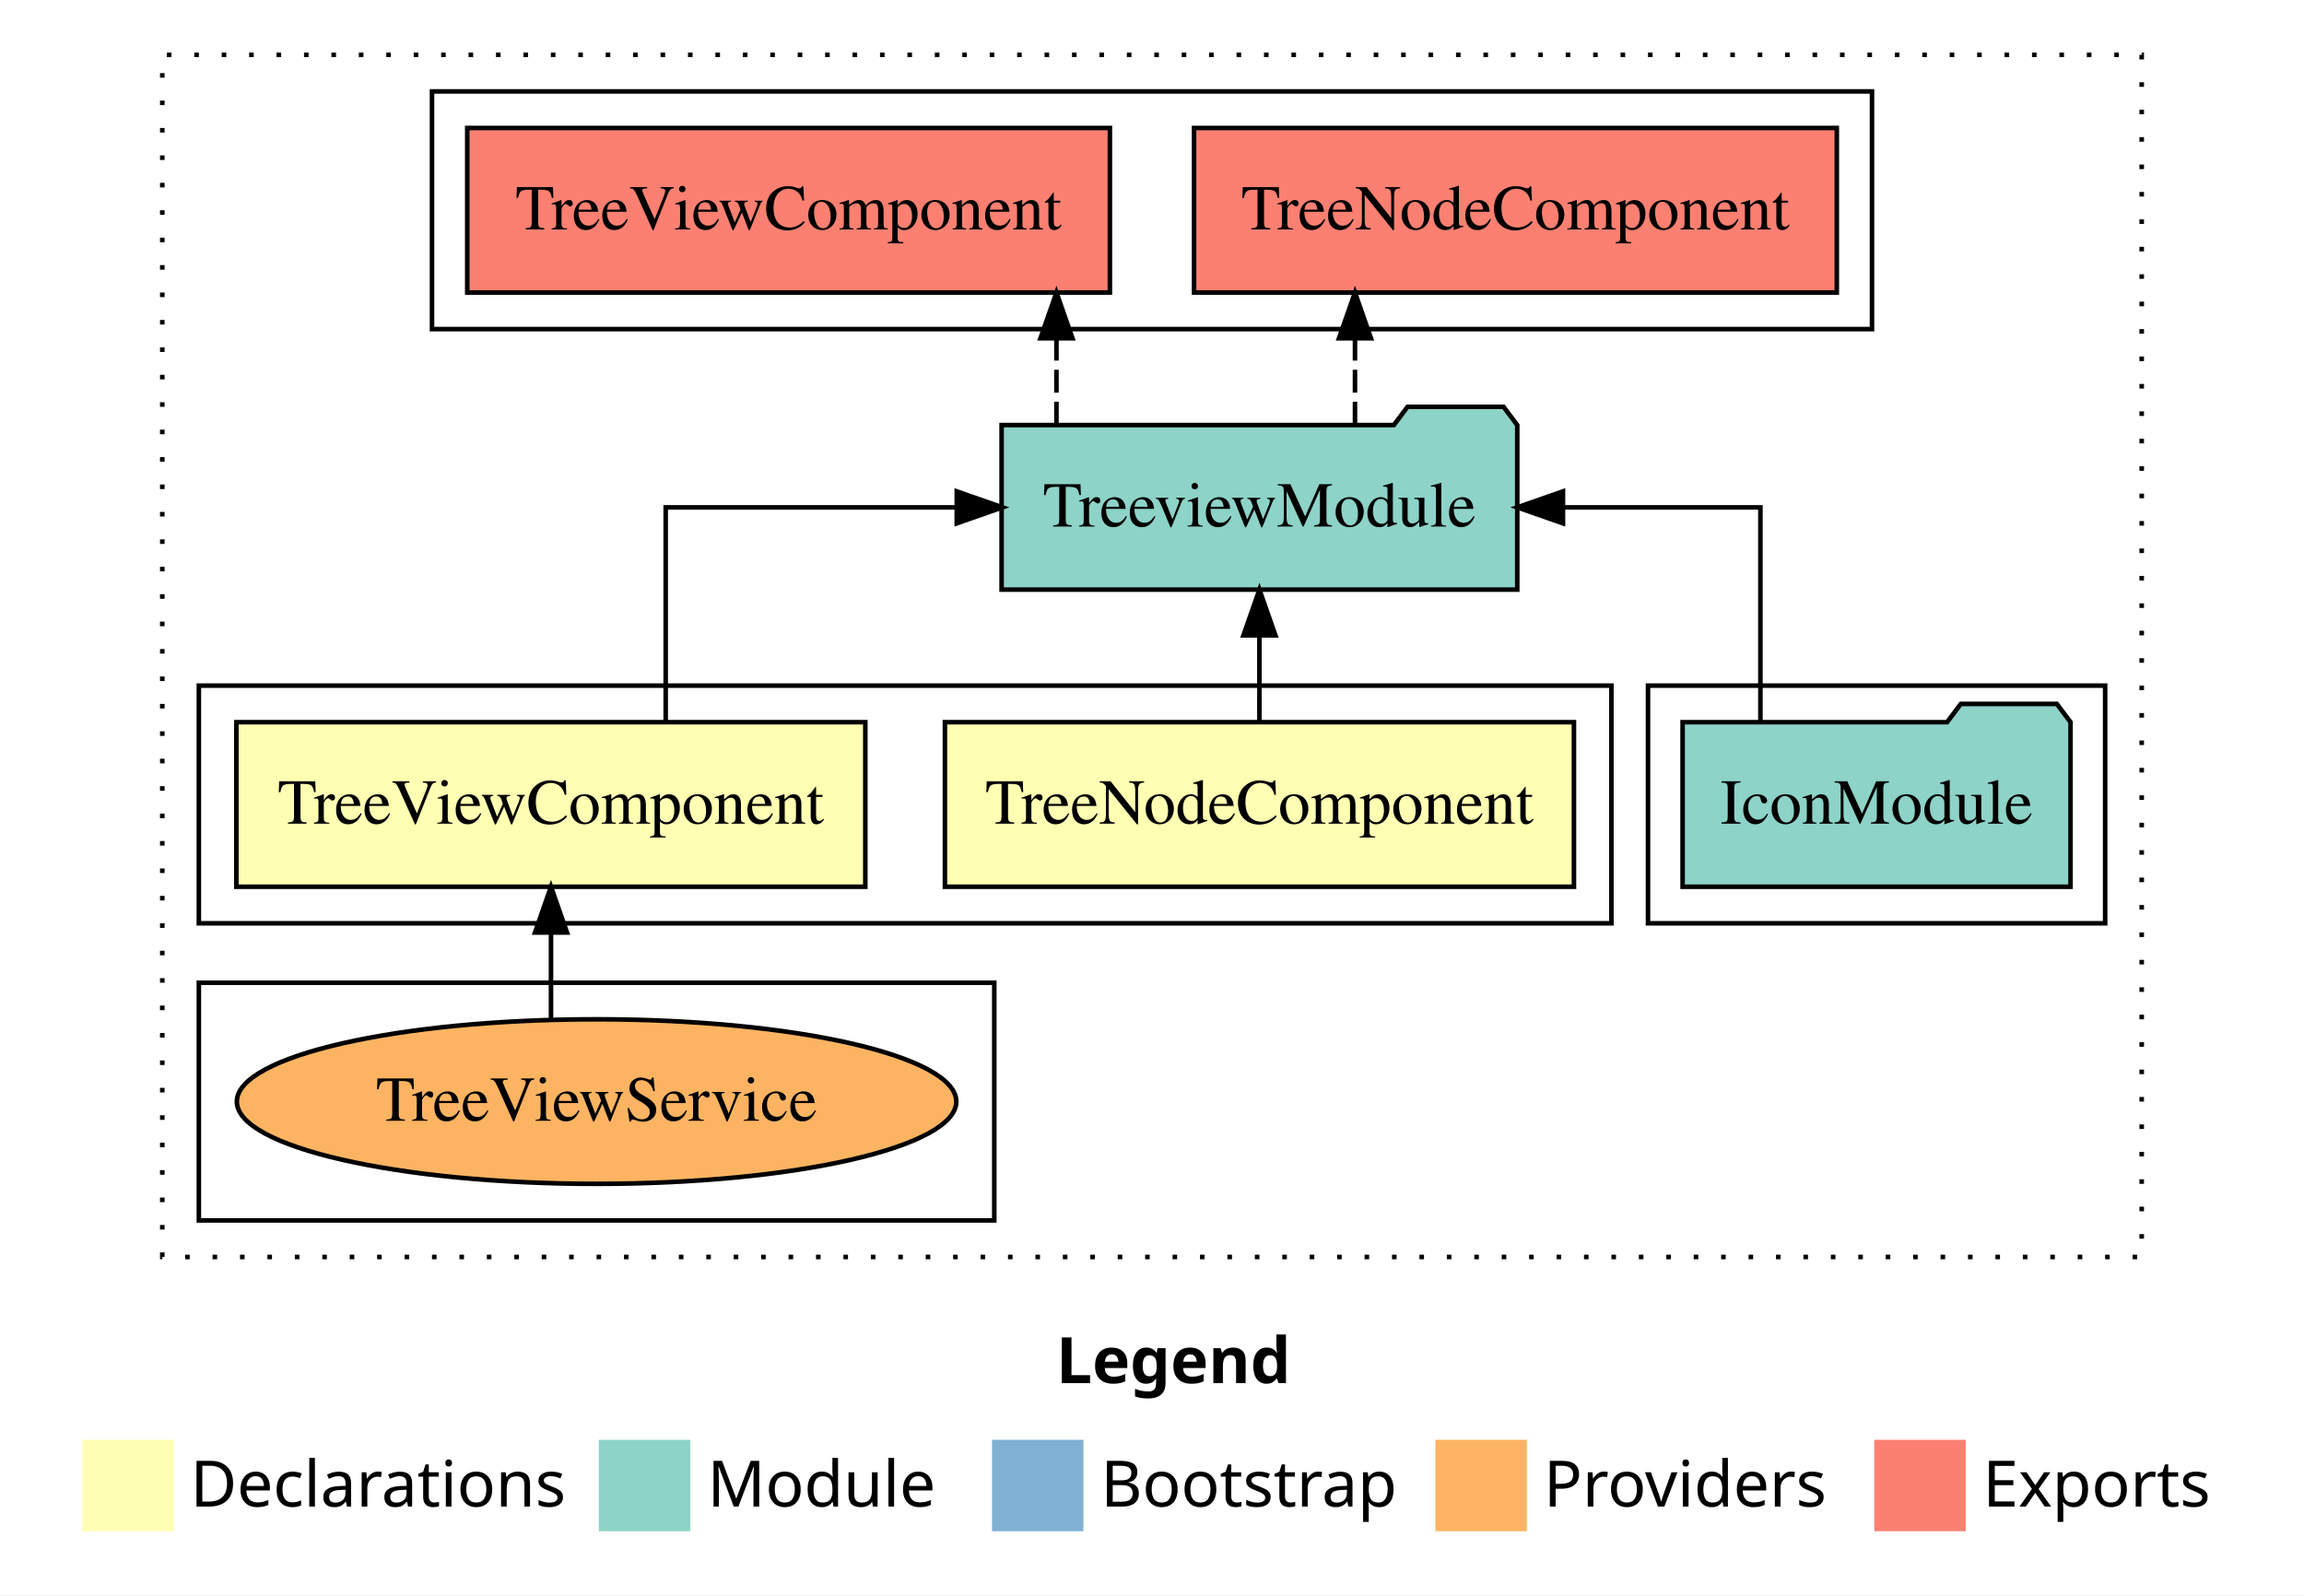
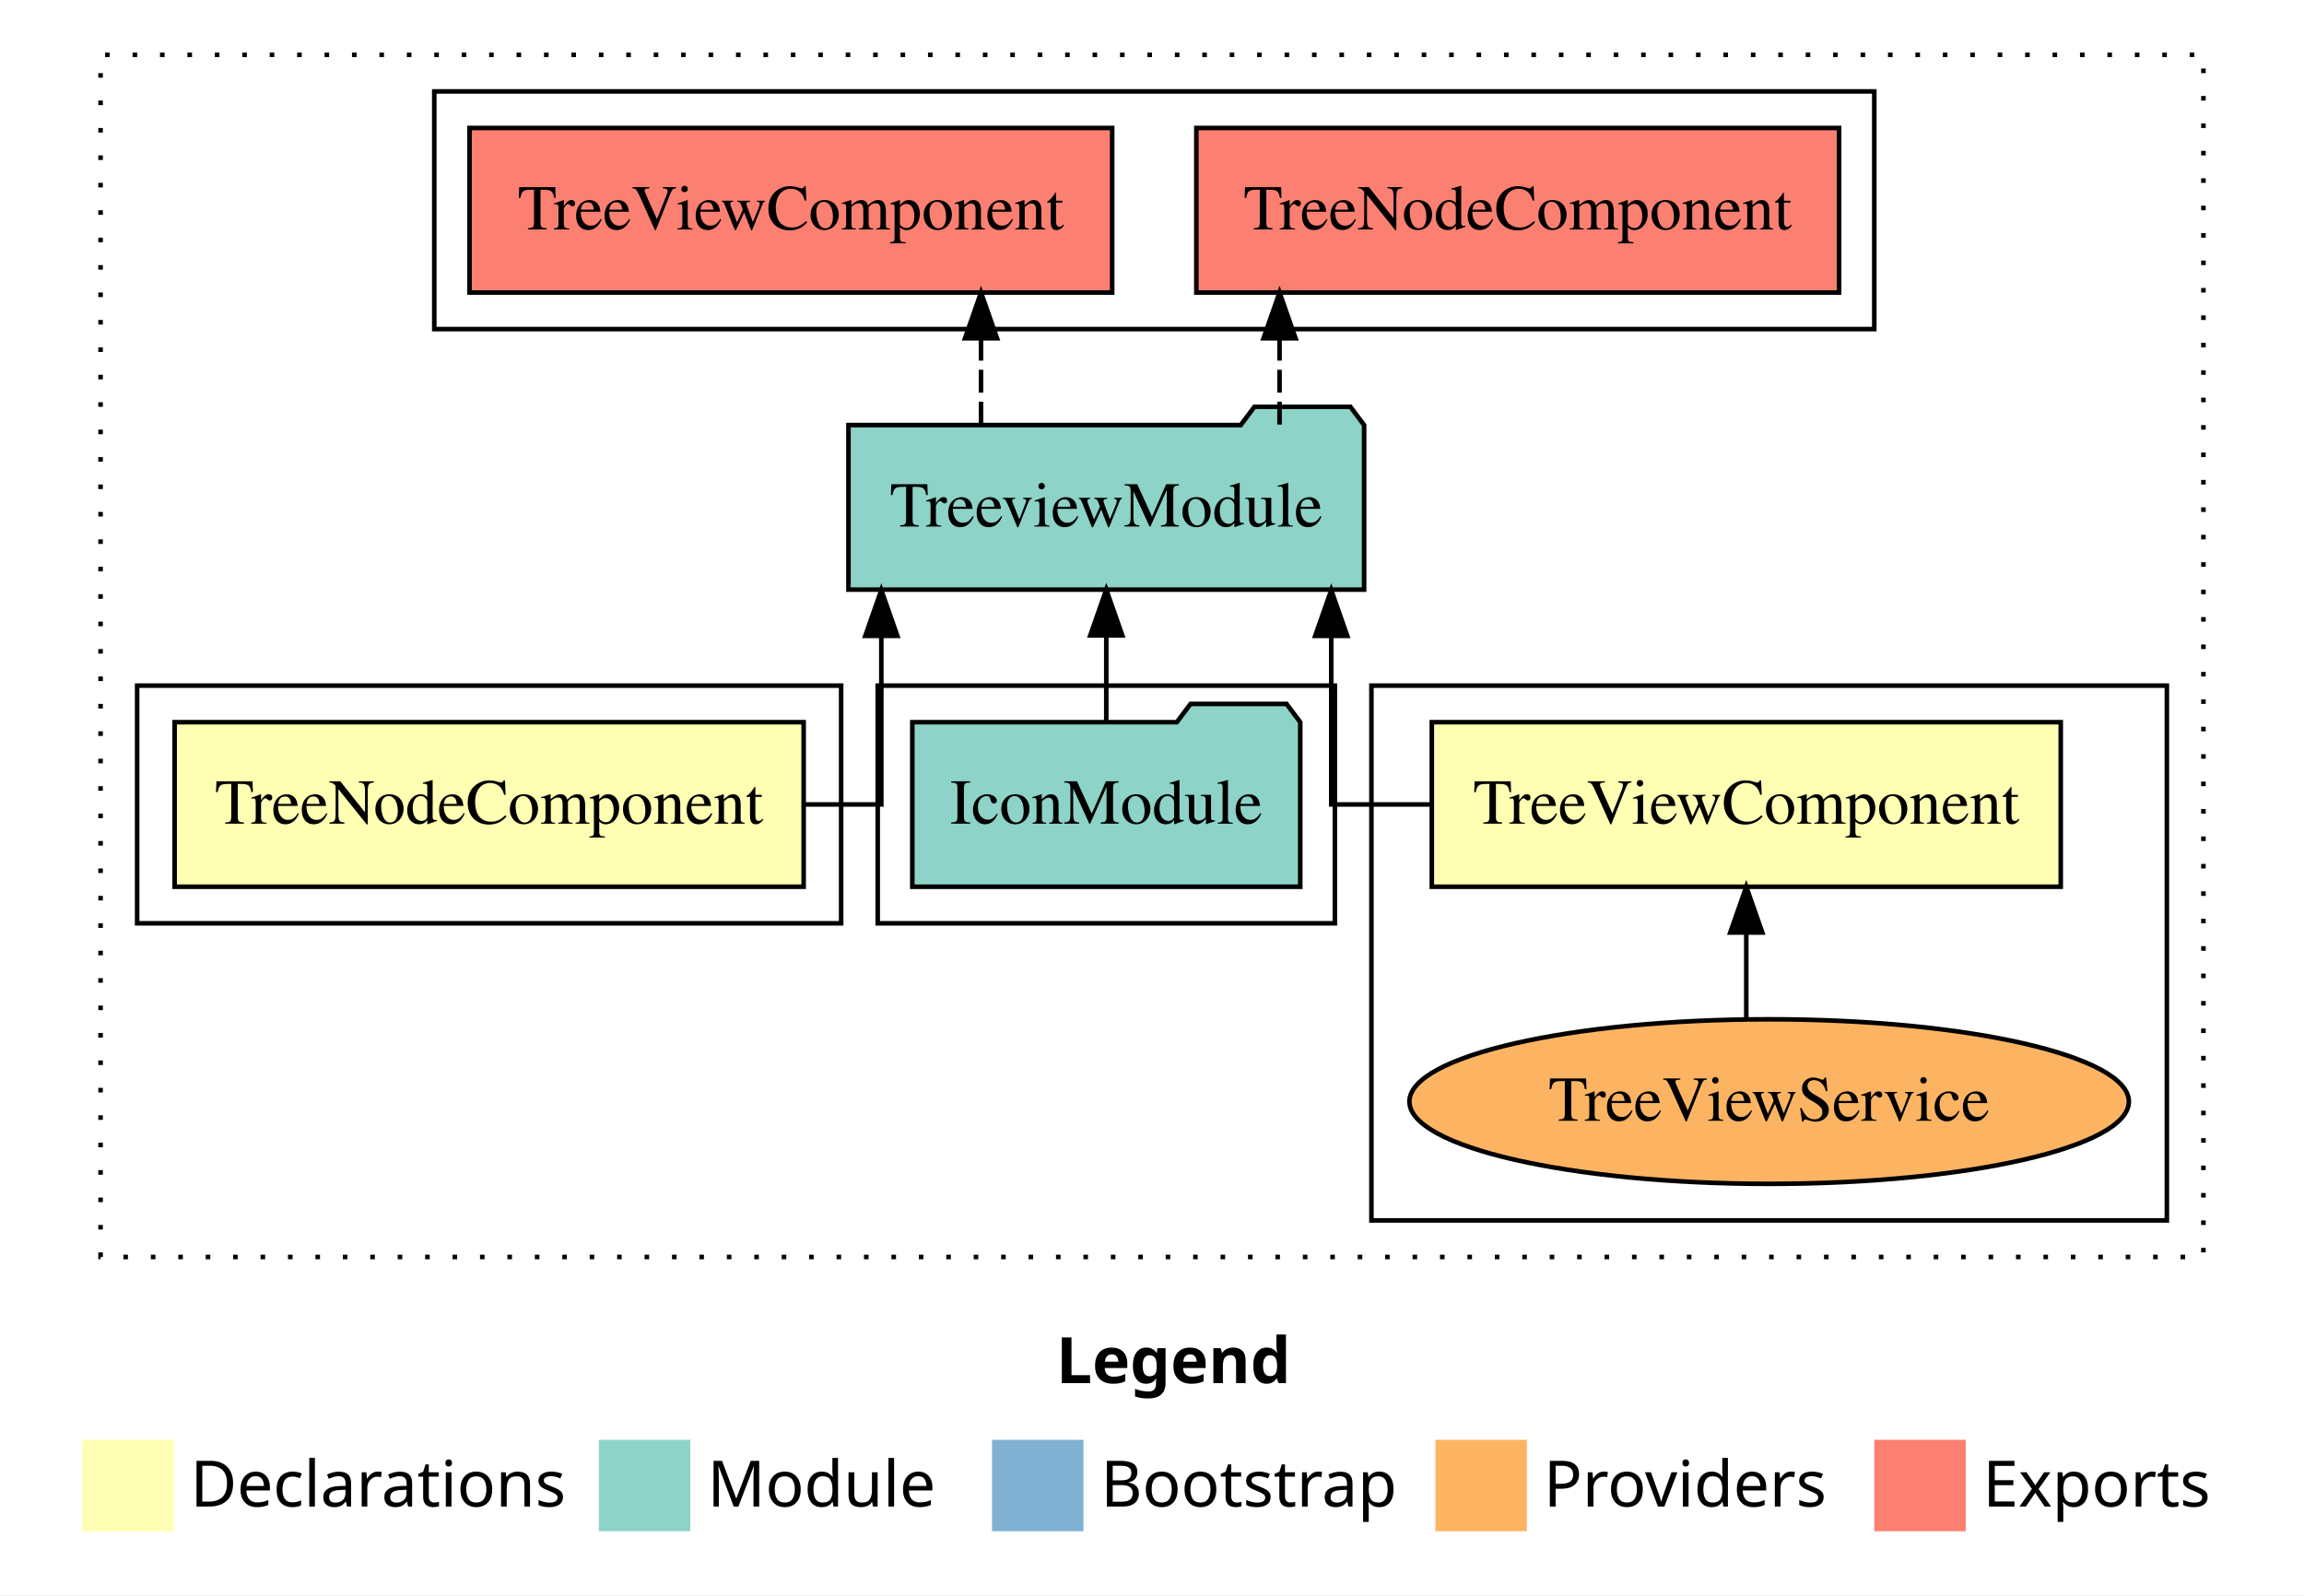
<svg xmlns="http://www.w3.org/2000/svg" width="504pt" height="349pt" viewBox="0.00 0.00 504.00 349.00">
  <g id="graph0" class="graph" transform="scale(1 1) rotate(0) translate(4 345)">
    <polygon fill="white" stroke="transparent" points="-4,4 -4,-345 500,-345 500,4 -4,4" />
    <text text-anchor="start" x="227.01" y="-42.4" font-family="Times-12" font-weight="bold" font-size="14.00">Legend</text>
    <polygon fill="#ffffb3" stroke="transparent" points="14,-10 14,-30 34,-30 34,-10 14,-10" />
    <text text-anchor="start" x="37.63" y="-15.4" font-family="Times-12" font-size="14.00">  Declarations</text>
    <polygon fill="#8dd3c7" stroke="transparent" points="127,-10 127,-30 147,-30 147,-10 127,-10" />
    <text text-anchor="start" x="150.73" y="-15.4" font-family="Times-12" font-size="14.00">  Module</text>
    <polygon fill="#80b1d3" stroke="transparent" points="213,-10 213,-30 233,-30 233,-10 213,-10" />
    <text text-anchor="start" x="236.78" y="-15.4" font-family="Times-12" font-size="14.00">  Bootstrap</text>
    <polygon fill="#fdb462" stroke="transparent" points="310,-10 310,-30 330,-30 330,-10 310,-10" />
    <text text-anchor="start" x="333.67" y="-15.4" font-family="Times-12" font-size="14.00">  Providers</text>
    <polygon fill="#fb8072" stroke="transparent" points="406,-10 406,-30 426,-30 426,-10 406,-10" />
    <text text-anchor="start" x="429.73" y="-15.4" font-family="Times-12" font-size="14.00">  Exports</text>
    <g id="clust1" class="cluster">
-       <polygon fill="none" stroke="black" stroke-dasharray="1,5" points="31.5,-70 31.5,-333 464.5,-333 464.5,-70 31.5,-70" />
+       <polygon fill="none" stroke="black" stroke-dasharray="1,5" points="18,-70 18,-333 478,-333 478,-70 18,-70" />
+     </g>
+     <g id="clust4" class="cluster">
+       <polygon fill="none" stroke="black" points="296,-78 296,-195 470,-195 470,-78 296,-78" />
    </g>
    <g id="clust5" class="cluster">
-       <polygon fill="none" stroke="black" points="356.5,-143 356.5,-195 456.5,-195 456.5,-143 356.5,-143" />
+       <polygon fill="none" stroke="black" points="188,-143 188,-195 288,-195 288,-143 188,-143" />
    </g>
    <g id="clust2" class="cluster">
-       <polygon fill="none" stroke="black" points="39.5,-143 39.5,-195 348.5,-195 348.5,-143 39.5,-143" />
+       <polygon fill="none" stroke="black" points="26,-143 26,-195 180,-195 180,-143 26,-143" />
    </g>
    <g id="clust6" class="cluster">
-       <polygon fill="none" stroke="black" points="90.5,-273 90.5,-325 405.5,-325 405.5,-273 90.5,-273" />
-     </g>
-     <g id="clust4" class="cluster">
-       <polygon fill="none" stroke="black" points="39.5,-78 39.5,-130 213.5,-130 213.5,-78 39.5,-78" />
+       <polygon fill="none" stroke="black" points="91,-273 91,-325 406,-325 406,-273 91,-273" />
    </g>
    <g id="node1" class="node">
-       <polygon fill="#ffffb3" stroke="black" points="340.3,-187 202.7,-187 202.7,-151 340.3,-151 340.3,-187" />
-       <text text-anchor="middle" x="271.5" y="-164.8" font-family="Times,serif" font-size="14.00">TreeNodeComponent</text>
+       <polygon fill="#ffffb3" stroke="black" points="171.8,-187 34.2,-187 34.2,-151 171.8,-151 171.8,-187" />
+       <text text-anchor="middle" x="103" y="-164.8" font-family="Times,serif" font-size="14.00">TreeNodeComponent</text>
    </g>
    <g id="node3" class="node">
-       <polygon fill="#8dd3c7" stroke="black" points="327.9,-252 324.9,-256 303.9,-256 300.9,-252 215.1,-252 215.1,-216 327.9,-216 327.9,-252" />
-       <text text-anchor="middle" x="271.5" y="-229.8" font-family="Times,serif" font-size="14.00">TreeviewModule</text>
+       <polygon fill="#8dd3c7" stroke="black" points="294.4,-252 291.4,-256 270.4,-256 267.4,-252 181.6,-252 181.6,-216 294.4,-216 294.4,-252" />
+       <text text-anchor="middle" x="238" y="-229.8" font-family="Times,serif" font-size="14.00">TreeviewModule</text>
    </g>
    <g id="edge1" class="edge">
-       <path fill="none" stroke="black" d="M271.5,-187.11C271.5,-187.11 271.5,-205.99 271.5,-205.99" />
-       <polygon fill="black" stroke="black" points="268,-205.99 271.5,-215.99 275,-205.99 268,-205.99" />
+       <path fill="none" stroke="black" d="M171.84,-169C181.82,-169 188.79,-169 188.79,-169 188.79,-169 188.79,-205.89 188.79,-205.89" />
+       <polygon fill="black" stroke="black" points="185.29,-205.89 188.79,-215.89 192.29,-205.89 185.29,-205.89" />
    </g>
    <g id="node2" class="node">
-       <polygon fill="#ffffb3" stroke="black" points="185.29,-187 47.71,-187 47.71,-151 185.29,-151 185.29,-187" />
-       <text text-anchor="middle" x="116.5" y="-164.8" font-family="Times,serif" font-size="14.00">TreeViewComponent</text>
+       <polygon fill="#ffffb3" stroke="black" points="446.79,-187 309.21,-187 309.21,-151 446.79,-151 446.79,-187" />
+       <text text-anchor="middle" x="378" y="-164.8" font-family="Times,serif" font-size="14.00">TreeViewComponent</text>
    </g>
    <g id="edge2" class="edge">
-       <path fill="none" stroke="black" d="M141.62,-187.11C141.62,-206.34 141.62,-234 141.62,-234 141.62,-234 205.29,-234 205.29,-234" />
-       <polygon fill="black" stroke="black" points="205.29,-237.5 215.29,-234 205.29,-230.5 205.29,-237.5" />
+       <path fill="none" stroke="black" d="M309.19,-169C296.52,-169 287.21,-169 287.21,-169 287.21,-169 287.21,-205.89 287.21,-205.89" />
+       <polygon fill="black" stroke="black" points="283.71,-205.89 287.21,-215.89 290.71,-205.89 283.71,-205.89" />
    </g>
    <g id="node6" class="node">
-       <polygon fill="#fb8072" stroke="black" points="397.8,-317 257.2,-317 257.2,-281 397.8,-281 397.8,-317" />
-       <text text-anchor="middle" x="327.5" y="-294.8" font-family="Times,serif" font-size="14.00">TreeNodeComponent </text>
+       <polygon fill="#fb8072" stroke="black" points="398.3,-317 257.7,-317 257.7,-281 398.3,-281 398.3,-317" />
+       <text text-anchor="middle" x="328" y="-294.8" font-family="Times,serif" font-size="14.00">TreeNodeComponent </text>
    </g>
    <g id="edge5" class="edge">
-       <path fill="none" stroke="black" stroke-dasharray="5,2" d="M292.4,-252.11C292.4,-252.11 292.4,-270.99 292.4,-270.99" />
-       <polygon fill="black" stroke="black" points="288.9,-270.99 292.4,-280.99 295.9,-270.99 288.9,-270.99" />
+       <path fill="none" stroke="black" stroke-dasharray="5,2" d="M275.9,-252.11C275.9,-252.11 275.9,-270.99 275.9,-270.99" />
+       <polygon fill="black" stroke="black" points="272.4,-270.99 275.9,-280.99 279.4,-270.99 272.4,-270.99" />
    </g>
    <g id="node7" class="node">
-       <polygon fill="#fb8072" stroke="black" points="238.79,-317 98.21,-317 98.21,-281 238.79,-281 238.79,-317" />
-       <text text-anchor="middle" x="168.5" y="-294.8" font-family="Times,serif" font-size="14.00">TreeViewComponent </text>
+       <polygon fill="#fb8072" stroke="black" points="239.29,-317 98.71,-317 98.71,-281 239.29,-281 239.29,-317" />
+       <text text-anchor="middle" x="169" y="-294.8" font-family="Times,serif" font-size="14.00">TreeViewComponent </text>
    </g>
    <g id="edge6" class="edge">
-       <path fill="none" stroke="black" stroke-dasharray="5,2" d="M227.1,-252.11C227.1,-252.11 227.1,-270.99 227.1,-270.99" />
-       <polygon fill="black" stroke="black" points="223.6,-270.99 227.1,-280.99 230.6,-270.99 223.6,-270.99" />
+       <path fill="none" stroke="black" stroke-dasharray="5,2" d="M210.6,-252.11C210.6,-252.11 210.6,-270.99 210.6,-270.99" />
+       <polygon fill="black" stroke="black" points="207.1,-270.99 210.6,-280.99 214.1,-270.99 207.1,-270.99" />
    </g>
    <g id="node4" class="node">
-       <ellipse fill="#fdb462" stroke="black" cx="126.5" cy="-104" rx="78.69" ry="18" />
-       <text text-anchor="middle" x="126.5" y="-99.8" font-family="Times,serif" font-size="14.00">TreeViewService</text>
+       <ellipse fill="#fdb462" stroke="black" cx="383" cy="-104" rx="78.69" ry="18" />
+       <text text-anchor="middle" x="383" y="-99.8" font-family="Times,serif" font-size="14.00">TreeViewService</text>
    </g>
    <g id="edge3" class="edge">
-       <path fill="none" stroke="black" d="M116.53,-122.11C116.53,-122.11 116.53,-140.99 116.53,-140.99" />
-       <polygon fill="black" stroke="black" points="113.03,-140.99 116.53,-150.99 120.03,-140.99 113.03,-140.99" />
+       <path fill="none" stroke="black" d="M378,-122.11C378,-122.11 378,-140.99 378,-140.99" />
+       <polygon fill="black" stroke="black" points="374.5,-140.99 378,-150.99 381.5,-140.99 374.5,-140.99" />
    </g>
    <g id="node5" class="node">
-       <polygon fill="#8dd3c7" stroke="black" points="448.93,-187 445.93,-191 424.93,-191 421.93,-187 364.07,-187 364.07,-151 448.93,-151 448.93,-187" />
-       <text text-anchor="middle" x="406.5" y="-164.8" font-family="Times,serif" font-size="14.00">IconModule</text>
+       <polygon fill="#8dd3c7" stroke="black" points="280.43,-187 277.43,-191 256.43,-191 253.43,-187 195.57,-187 195.57,-151 280.43,-151 280.43,-187" />
+       <text text-anchor="middle" x="238" y="-164.8" font-family="Times,serif" font-size="14.00">IconModule</text>
    </g>
    <g id="edge4" class="edge">
-       <path fill="none" stroke="black" d="M381.09,-187.11C381.09,-206.34 381.09,-234 381.09,-234 381.09,-234 337.9,-234 337.9,-234" />
-       <polygon fill="black" stroke="black" points="337.9,-230.5 327.9,-234 337.9,-237.5 337.9,-230.5" />
+       <path fill="none" stroke="black" d="M238,-187.11C238,-187.11 238,-205.99 238,-205.99" />
+       <polygon fill="black" stroke="black" points="234.5,-205.99 238,-215.99 241.5,-205.99 234.5,-205.99" />
    </g>
  </g>
</svg>
